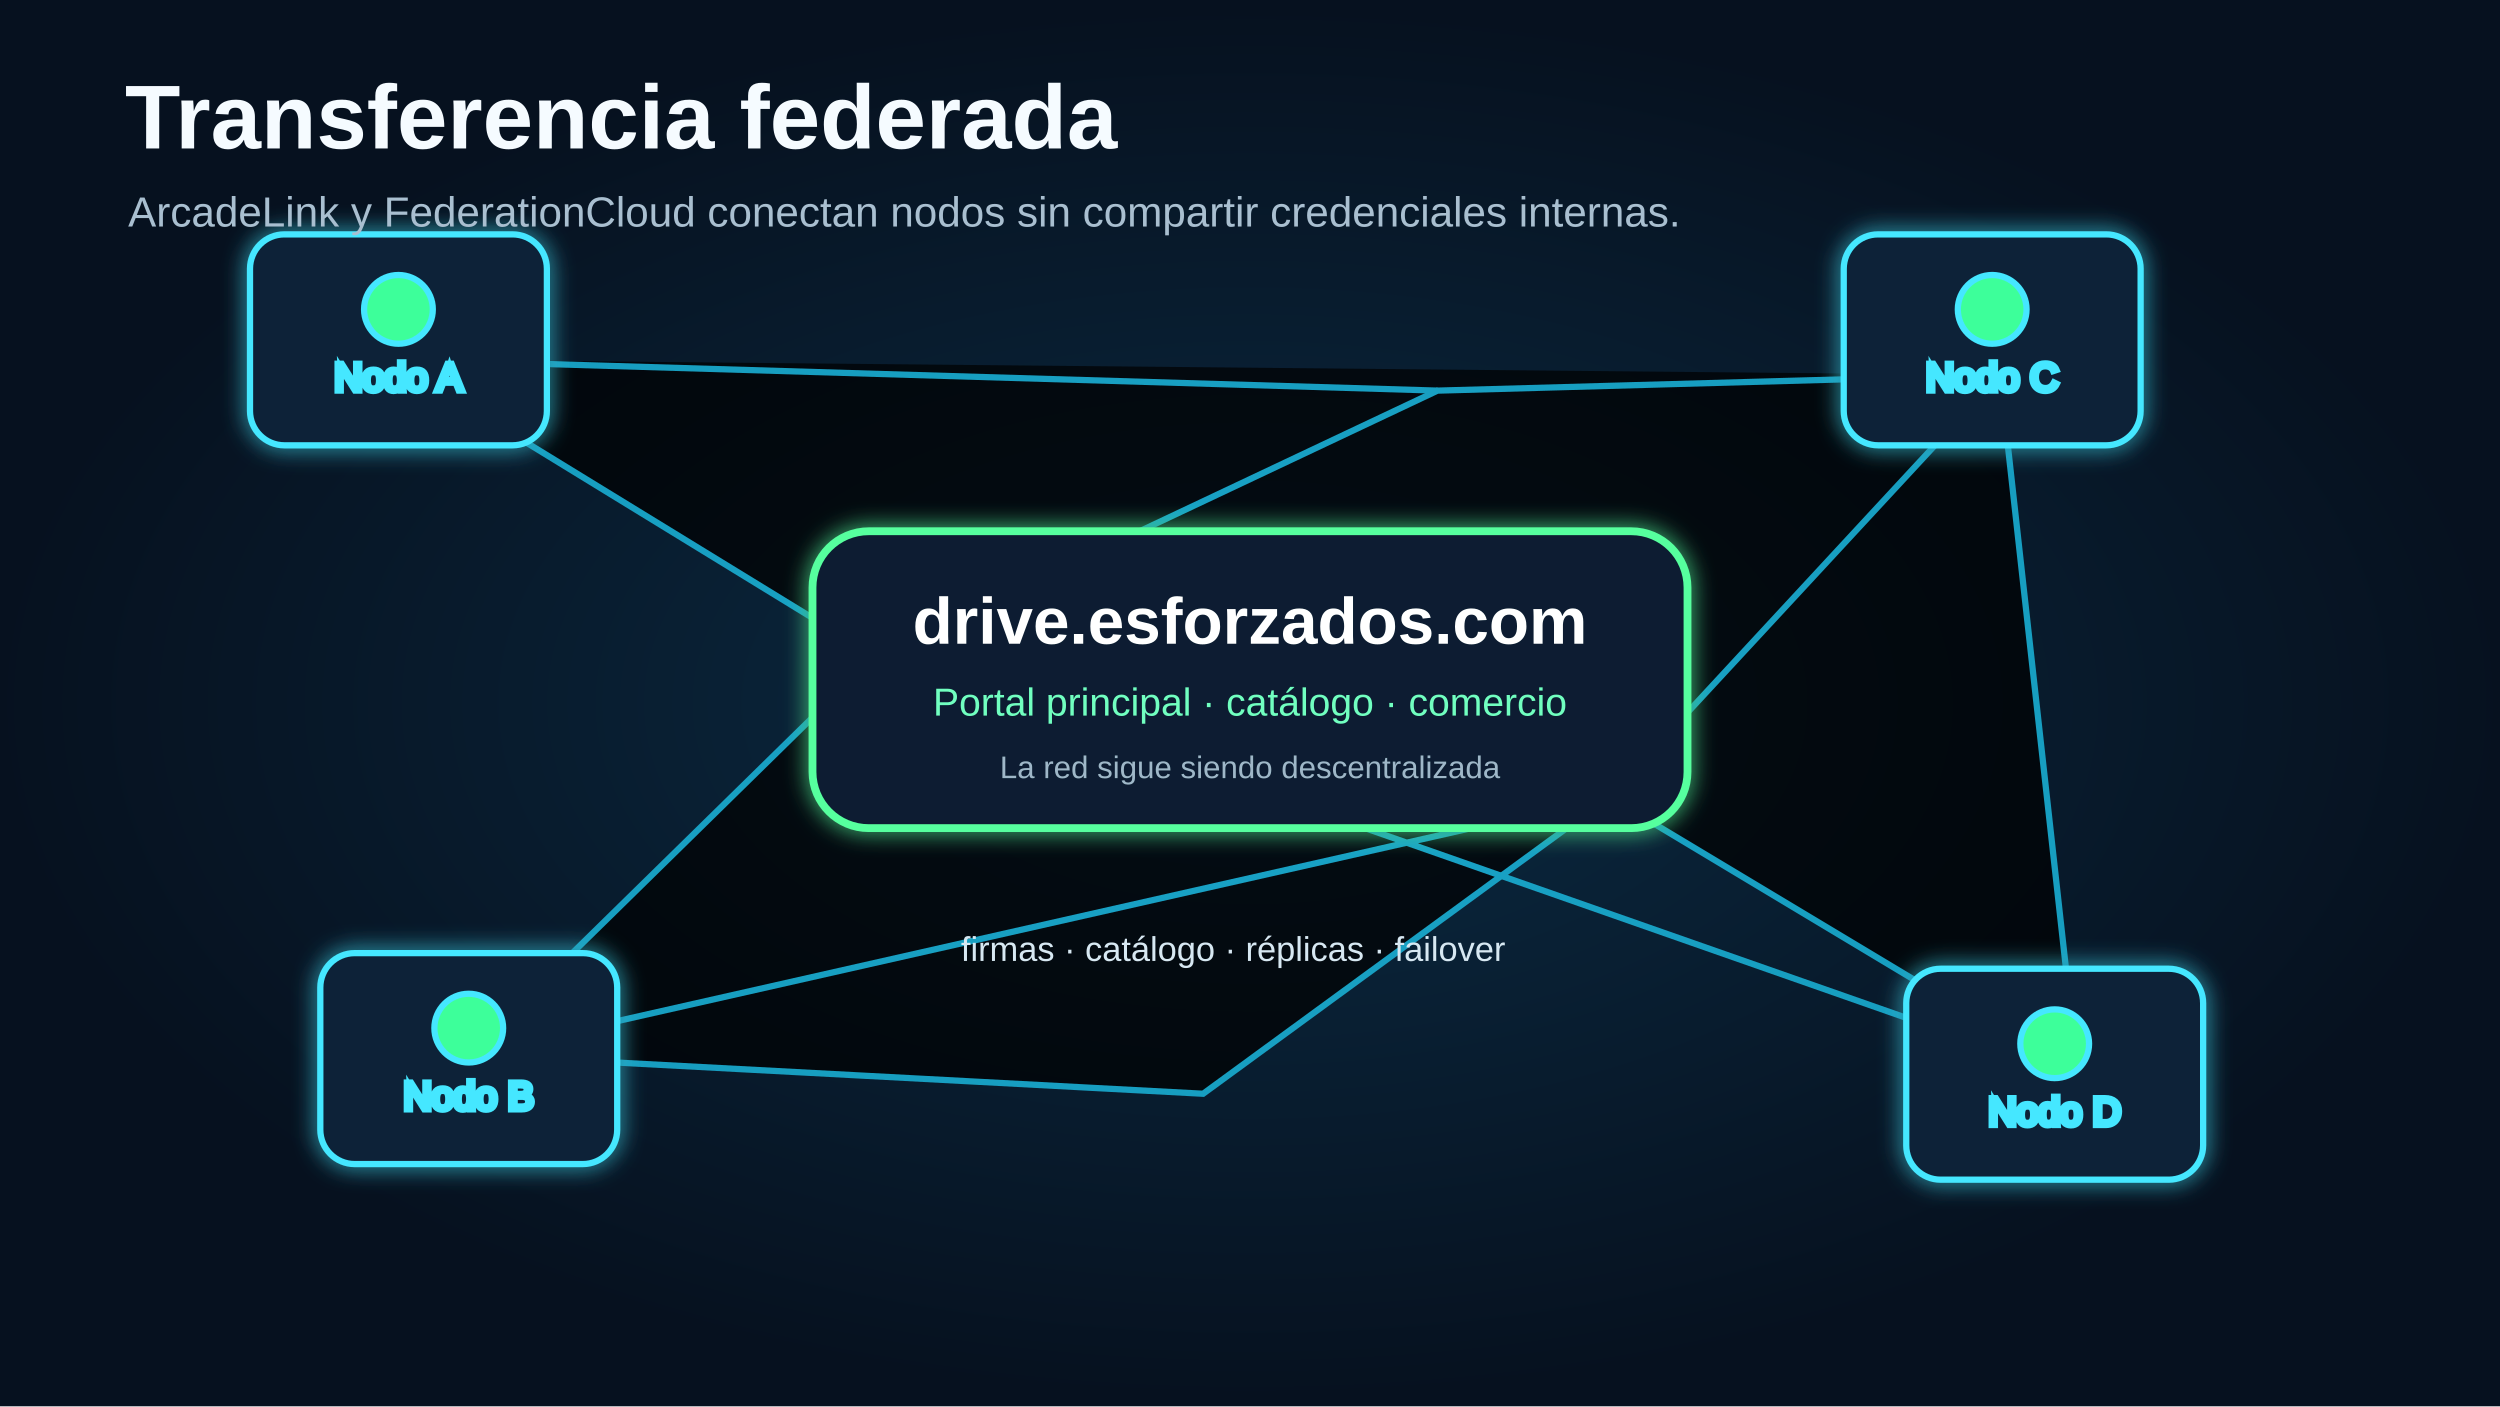
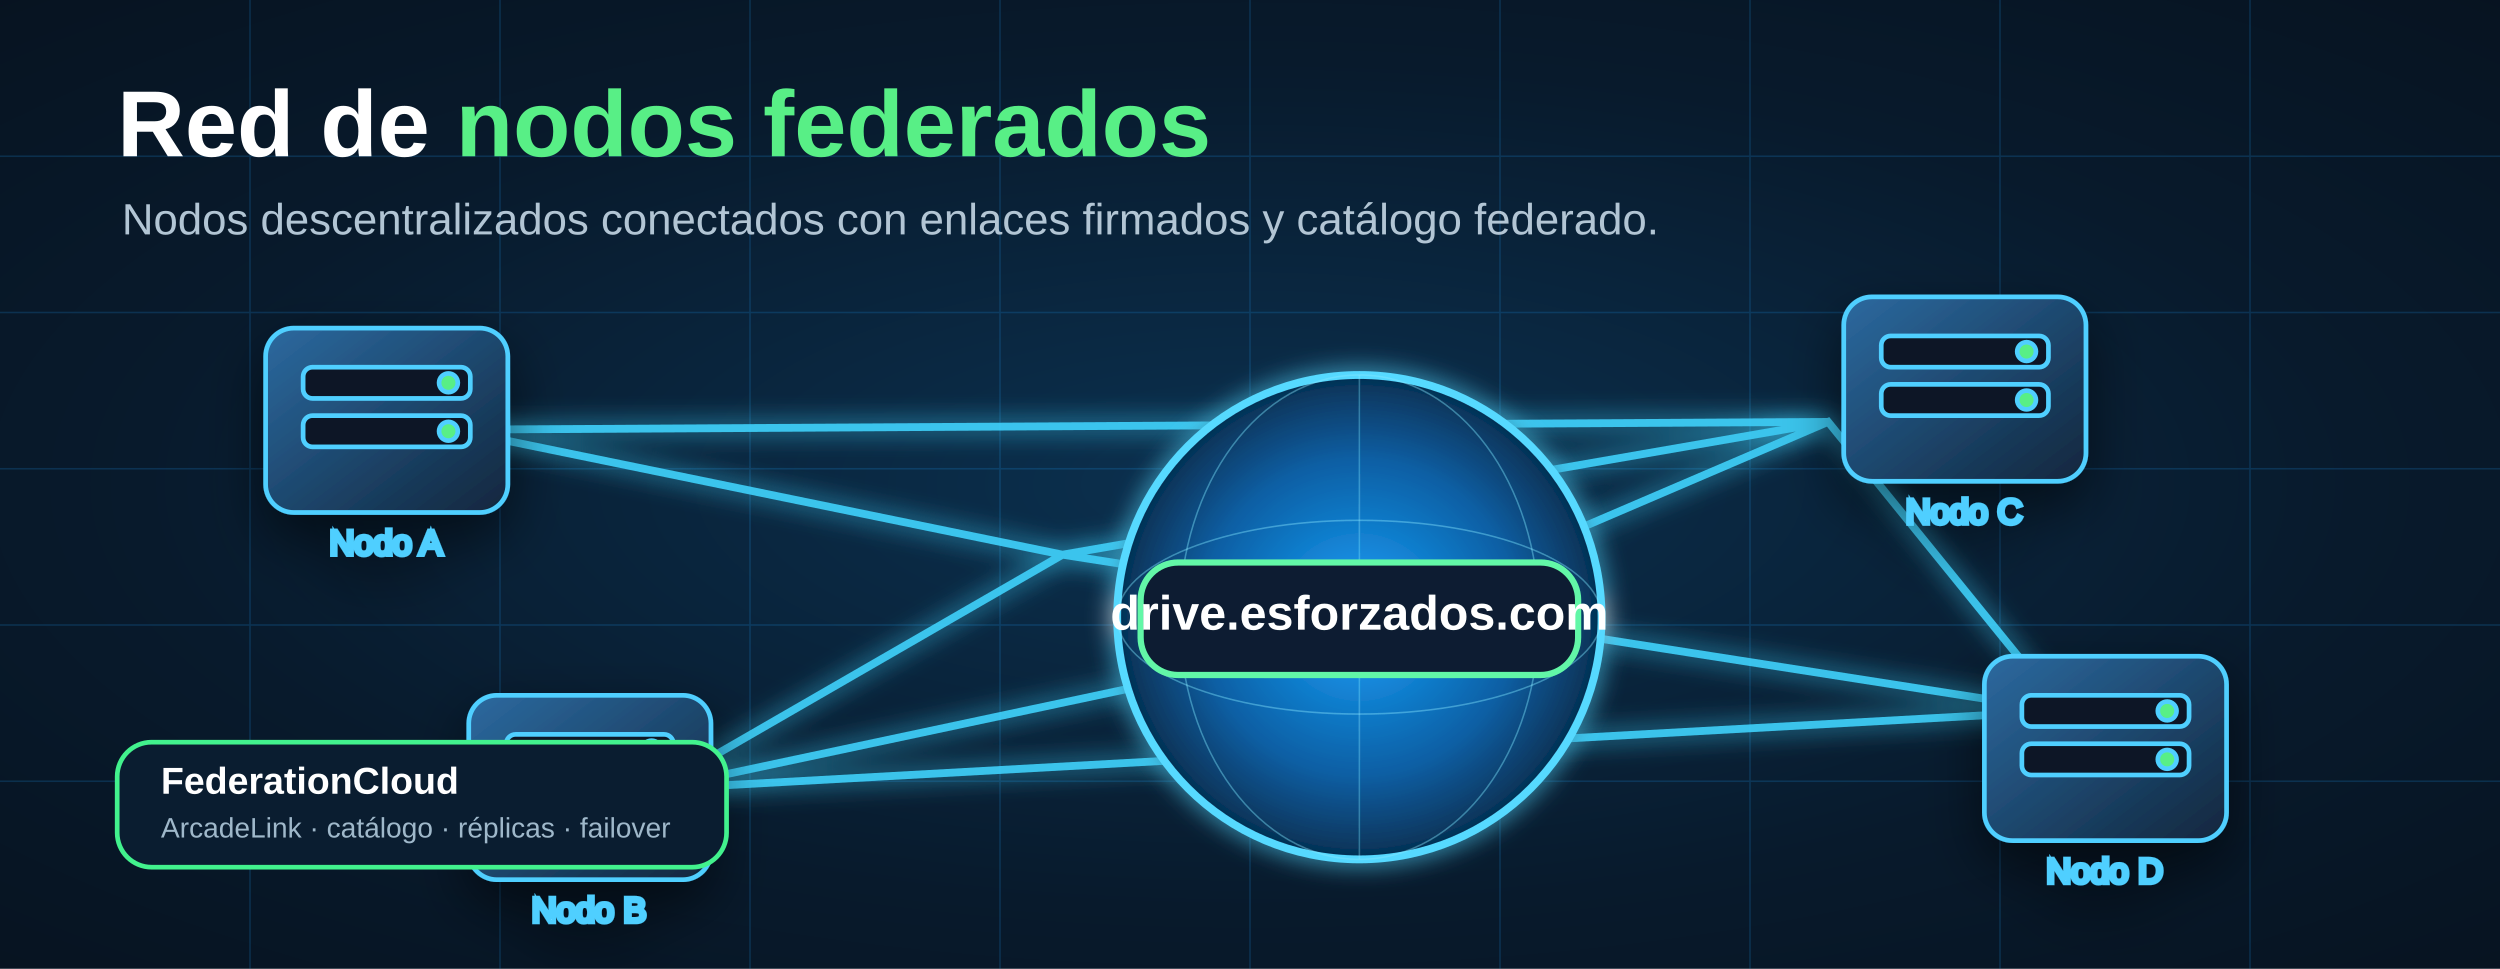
- <svg xmlns="http://www.w3.org/2000/svg" viewBox="0 0 1600 900" role="img" aria-labelledby="title desc">
+ <svg xmlns="http://www.w3.org/2000/svg" viewBox="0 0 1600 620">
  <defs>
-     <radialGradient id="bg">
-       <stop stop-color="#0b2b43" />
-       <stop offset="1" stop-color="#06111f" />
+     <radialGradient id="bg" cx=".5" cy=".5" r=".8">
+       <stop stop-color="#0b3150" />
+       <stop offset=".55" stop-color="#081a2c" />
+       <stop offset="1" stop-color="#06111d" />
+     </radialGradient>
+     <radialGradient id="globe">
+       <stop stop-color="#1aa3ff" />
+       <stop offset=".65" stop-color="#0a5fa4" />
+       <stop offset="1" stop-color="#063052" />
    </radialGradient>
    <filter id="glow">
-       <feGaussianBlur stdDeviation="7" result="b" />
+       <feGaussianBlur stdDeviation="8" result="b" />
      <feMerge>
        <feMergeNode in="b" />
        <feMergeNode in="SourceGraphic" />
      </feMerge>
    </filter>
+     <filter id="shadow">
+       <feDropShadow dx="0" dy="15" stdDeviation="18" flood-color="#000" flood-opacity=".55" />
+     </filter>
+     <linearGradient id="srv" x1="0" y1="0" x2="1" y2="1">
+       <stop stop-color="#2c6aa0" />
+       <stop offset="1" stop-color="#10263d" />
+     </linearGradient>
  </defs>
-   <rect width="1600" height="900" fill="url(#bg)" />
-   <g stroke="#1ed6ff" stroke-width="4" opacity=".7">
-     <path d="M250 230L560 420L300 675L770 700L1030 510L1330 690L1280 240L920 250L560 420L1030 510L1280 240" />
-     <path d="M250 230L920 250M300 675L1030 510M560 420L1330 690" />
+   <rect width="1600" height="620" fill="url(#bg)" />
+   <g opacity=".18" stroke="#1aa3ff">
+     <path d="M0 100h1600M0 200h1600M0 300h1600M0 400h1600M0 500h1600" />
+     <path d="M160 0v620M320 0v620M480 0v620M640 0v620M800 0v620M960 0v620M1120 0v620M1280 0v620M1440 0v620" />
  </g>
-   <g fill="#0e2439" stroke="#45e7ff" stroke-width="4" filter="url(#glow)" font-family="Arial,sans-serif">
-     <g transform="translate(160 150)">
-       <rect width="190" height="135" rx="22" />
-       <circle cx="95" cy="48" r="22" fill="#3eff9a" />
-       <text x="95" y="100" text-anchor="middle" fill="#fff" font-size="25">Nodo A</text>
+   <g font-family="Arial,sans-serif">
+     <text x="75" y="100" fill="#fff" font-size="60" font-weight="800">Red de <tspan fill="#58ef86">nodos federados</tspan>
+     </text>
+     <text x="78" y="150" fill="#b2c5d4" font-size="28">Nodos descentralizados conectados con enlaces firmados y catálogo federado.</text>
+     <g stroke="#3fd5ff" stroke-width="5" fill="none" opacity=".9" filter="url(#glow)">
+       <path d="M290 275L680 355L420 505L820 420L1170 270L1320 455L680 355L1170 270" />
+       <path d="M290 275L1170 270M420 505L1320 455" />
    </g>
-     <g transform="translate(205 610)">
-       <rect width="190" height="135" rx="22" />
-       <circle cx="95" cy="48" r="22" fill="#3eff9a" />
-       <text x="95" y="100" text-anchor="middle" fill="#fff" font-size="25">Nodo B</text>
+     <g transform="translate(690 215)" filter="url(#glow)">
+       <circle cx="180" cy="180" r="155" fill="url(#globe)" stroke="#56d9ff" stroke-width="5" />
+       <ellipse cx="180" cy="180" rx="115" ry="155" fill="none" stroke="#86e7ff" opacity=".42" />
+       <ellipse cx="180" cy="180" rx="155" ry="62" fill="none" stroke="#86e7ff" opacity=".42" />
+       <path d="M45 180h270M180 25v310" stroke="#86e7ff" opacity=".35" />
+       <rect x="40" y="145" width="280" height="72" rx="24" fill="#0b1c30" stroke="#62f7a7" stroke-width="4" />
+       <text x="180" y="188" text-anchor="middle" fill="#fff" font-size="31" font-weight="700">drive.esforzados.com</text>
    </g>
-     <g transform="translate(1180 150)">
-       <rect width="190" height="135" rx="22" />
-       <circle cx="95" cy="48" r="22" fill="#3eff9a" />
-       <text x="95" y="100" text-anchor="middle" fill="#fff" font-size="25">Nodo C</text>
+     <g fill="url(#srv)" stroke="#50cfff" stroke-width="3" filter="url(#shadow)">
+       <g transform="translate(170 210)">
+         <rect width="155" height="118" rx="18" />
+         <rect x="24" y="25" width="107" height="20" rx="6" fill="#0b1725" />
+         <rect x="24" y="56" width="107" height="20" rx="6" fill="#0b1725" />
+         <circle cx="117" cy="35" r="6" fill="#58ef86" />
+         <circle cx="117" cy="66" r="6" fill="#58ef86" />
+         <text x="77" y="145" text-anchor="middle" fill="#fff" font-size="22">Nodo A</text>
+       </g>
+       <g transform="translate(300 445)">
+         <rect width="155" height="118" rx="18" />
+         <rect x="24" y="25" width="107" height="20" rx="6" fill="#0b1725" />
+         <rect x="24" y="56" width="107" height="20" rx="6" fill="#0b1725" />
+         <circle cx="117" cy="35" r="6" fill="#58ef86" />
+         <circle cx="117" cy="66" r="6" fill="#58ef86" />
+         <text x="77" y="145" text-anchor="middle" fill="#fff" font-size="22">Nodo B</text>
+       </g>
+       <g transform="translate(1180 190)">
+         <rect width="155" height="118" rx="18" />
+         <rect x="24" y="25" width="107" height="20" rx="6" fill="#0b1725" />
+         <rect x="24" y="56" width="107" height="20" rx="6" fill="#0b1725" />
+         <circle cx="117" cy="35" r="6" fill="#58ef86" />
+         <circle cx="117" cy="66" r="6" fill="#58ef86" />
+         <text x="77" y="145" text-anchor="middle" fill="#fff" font-size="22">Nodo C</text>
+       </g>
+       <g transform="translate(1270 420)">
+         <rect width="155" height="118" rx="18" />
+         <rect x="24" y="25" width="107" height="20" rx="6" fill="#0b1725" />
+         <rect x="24" y="56" width="107" height="20" rx="6" fill="#0b1725" />
+         <circle cx="117" cy="35" r="6" fill="#58ef86" />
+         <circle cx="117" cy="66" r="6" fill="#58ef86" />
+         <text x="77" y="145" text-anchor="middle" fill="#fff" font-size="22">Nodo D</text>
+       </g>
    </g>
-     <g transform="translate(1220 620)">
-       <rect width="190" height="135" rx="22" />
-       <circle cx="95" cy="48" r="22" fill="#3eff9a" />
-       <text x="95" y="100" text-anchor="middle" fill="#fff" font-size="25">Nodo D</text>
+     <g transform="translate(75 475)">
+       <rect width="390" height="80" rx="22" fill="#0a1d30" stroke="#42f28d" stroke-width="3" />
+       <text x="28" y="33" fill="#fff" font-size="24" font-weight="700">FederationCloud</text>
+       <text x="28" y="61" fill="#9fb8ca" font-size="18">ArcadeLink · catálogo · réplicas · failover</text>
    </g>
  </g>
-   <g transform="translate(520 340)" filter="url(#glow)">
-     <rect width="560" height="190" rx="36" fill="#0b1e31" stroke="#57ff9e" stroke-width="5" />
-     <text x="280" y="72" text-anchor="middle" fill="#fff" font-family="Arial,sans-serif" font-size="42" font-weight="700">drive.esforzados.com</text>
-     <text x="280" y="118" text-anchor="middle" fill="#71ffc0" font-family="Arial,sans-serif" font-size="25">Portal principal · catálogo · comercio</text>
-     <text x="280" y="158" text-anchor="middle" fill="#9fb7c8" font-family="Arial,sans-serif" font-size="20">La red sigue siendo descentralizada</text>
-   </g>
-   <text x="80" y="95" fill="#f5fbff" font-family="Arial,sans-serif" font-size="58" font-weight="700">Transferencia federada</text>
-   <text x="82" y="145" fill="#a9bfd0" font-family="Arial,sans-serif" font-size="27">ArcadeLink y FederationCloud conectan nodos sin compartir credenciales internas.</text>
-   <g font-family="Arial,sans-serif" font-size="22" fill="#d7e8f2">
-     <text x="615" y="615">firmas · catálogo · réplicas · failover</text>
-   </g>
</svg>
